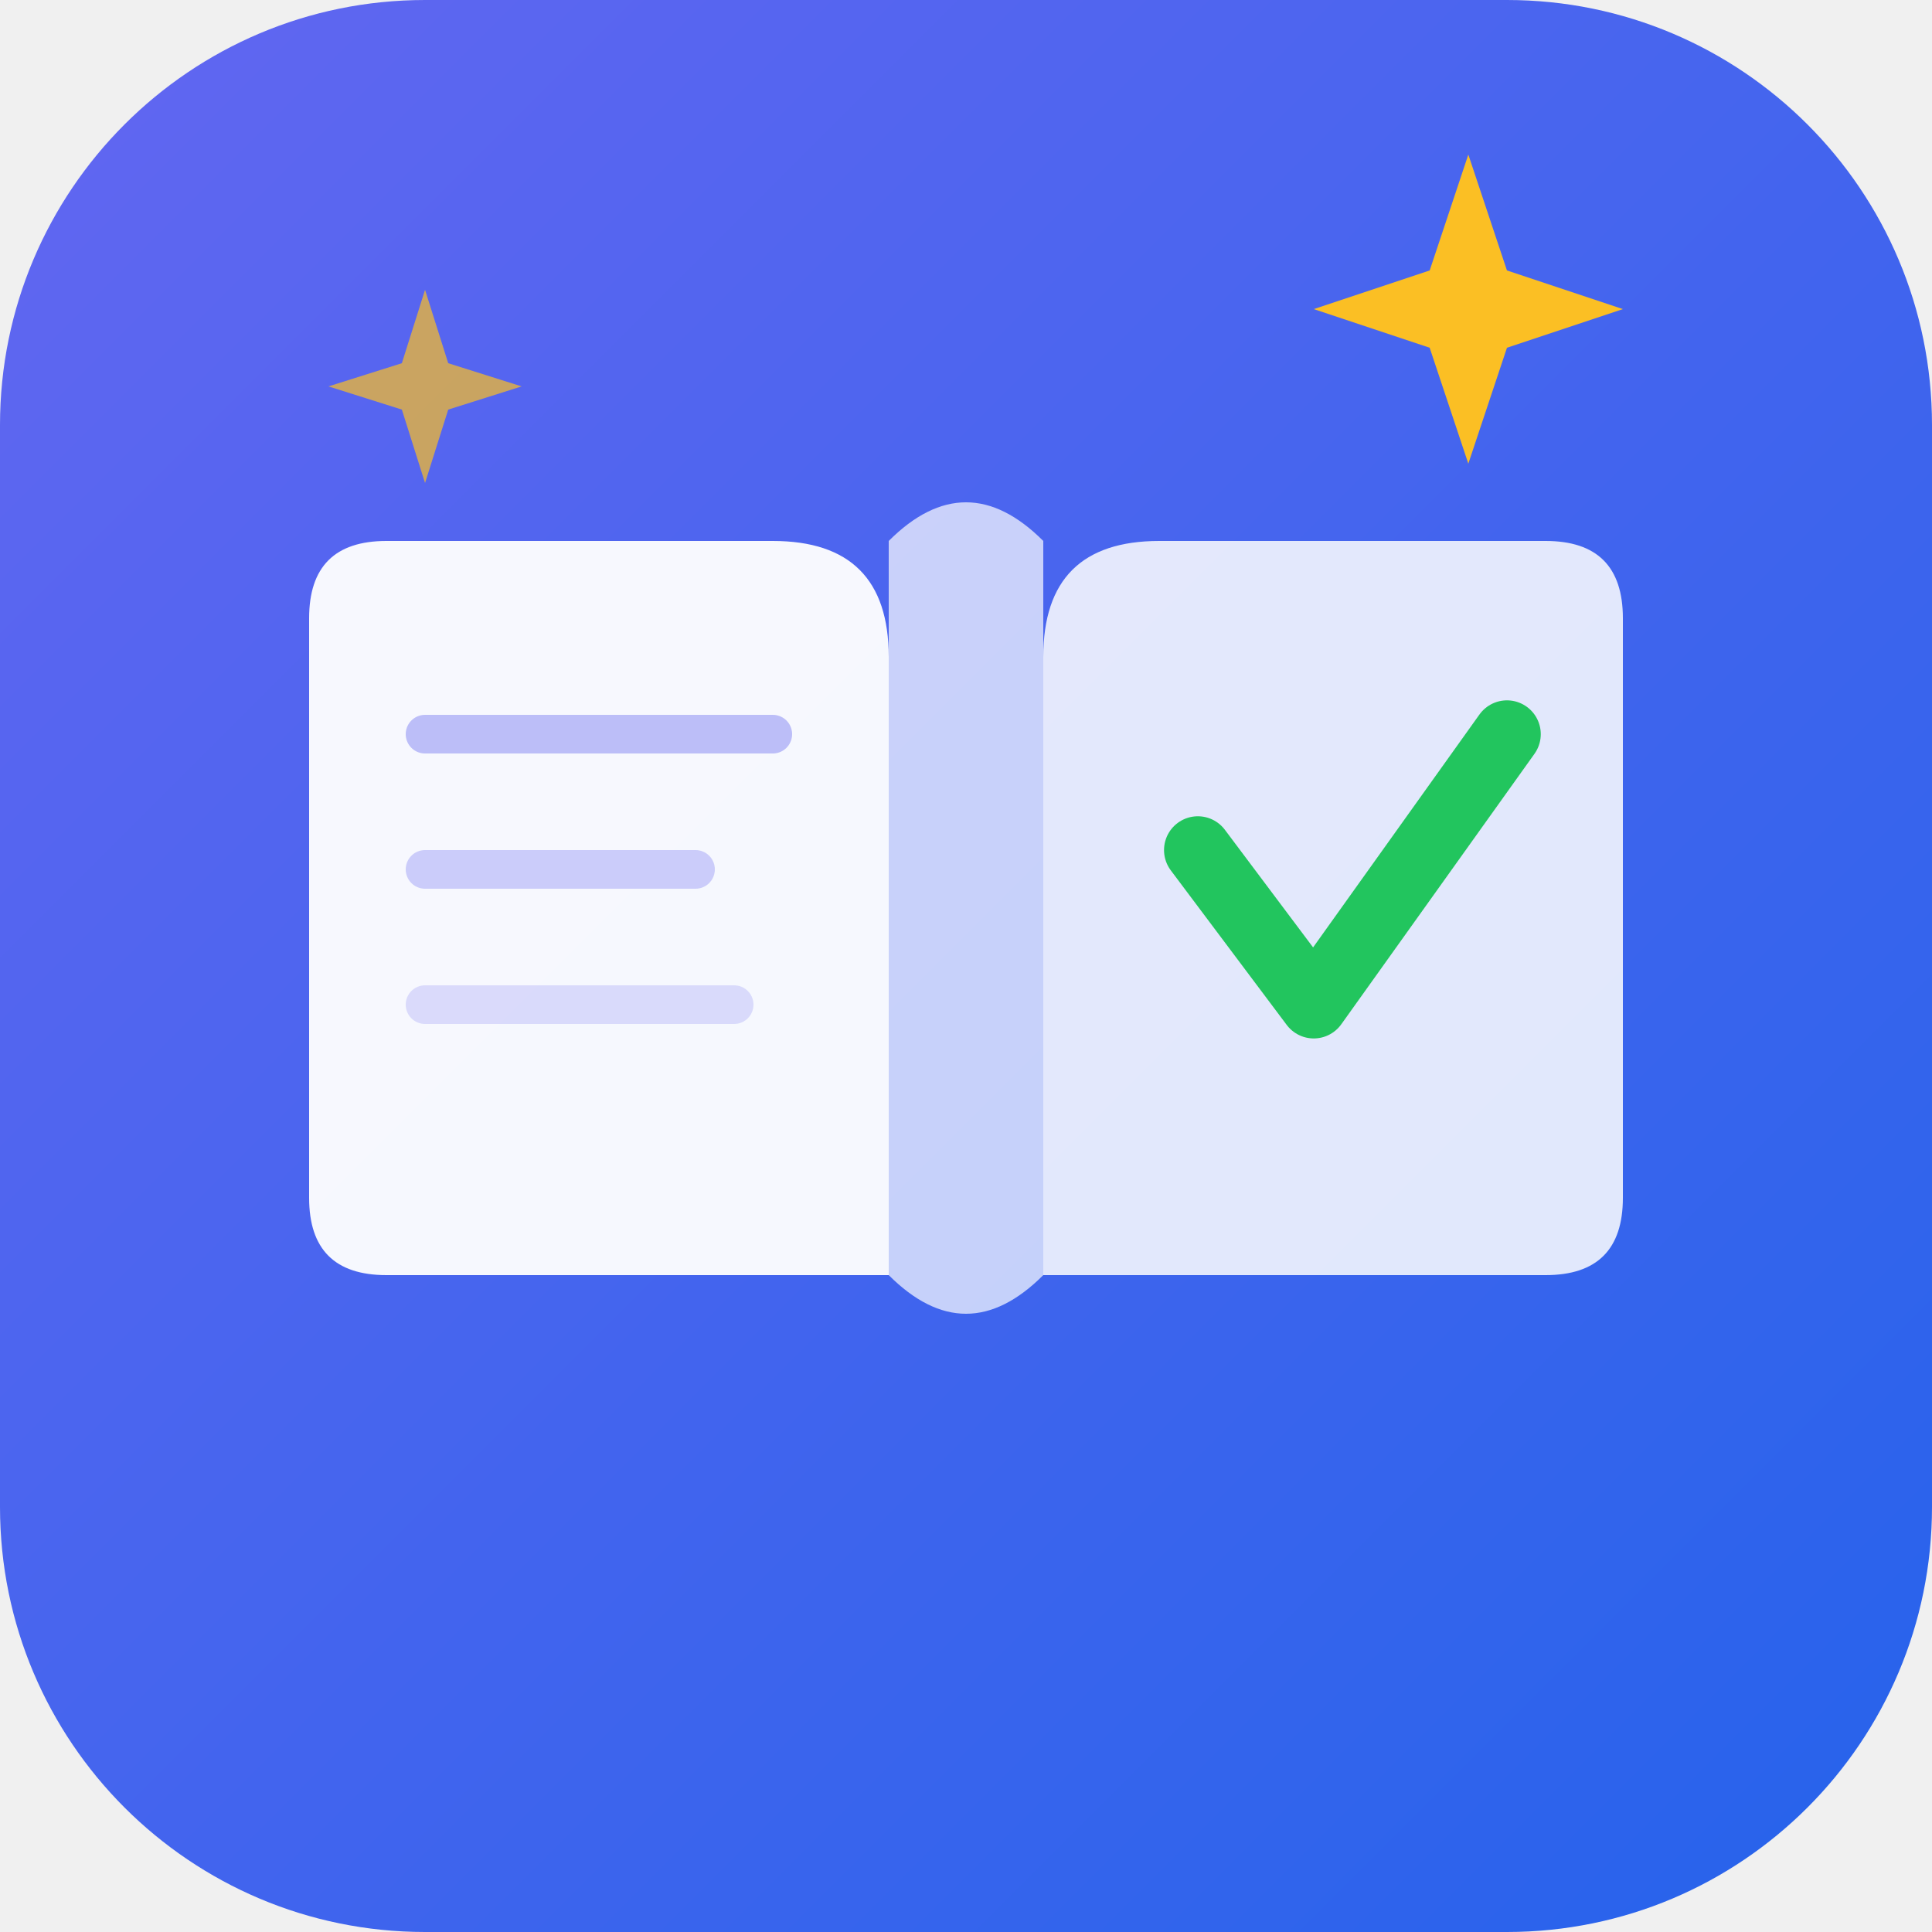
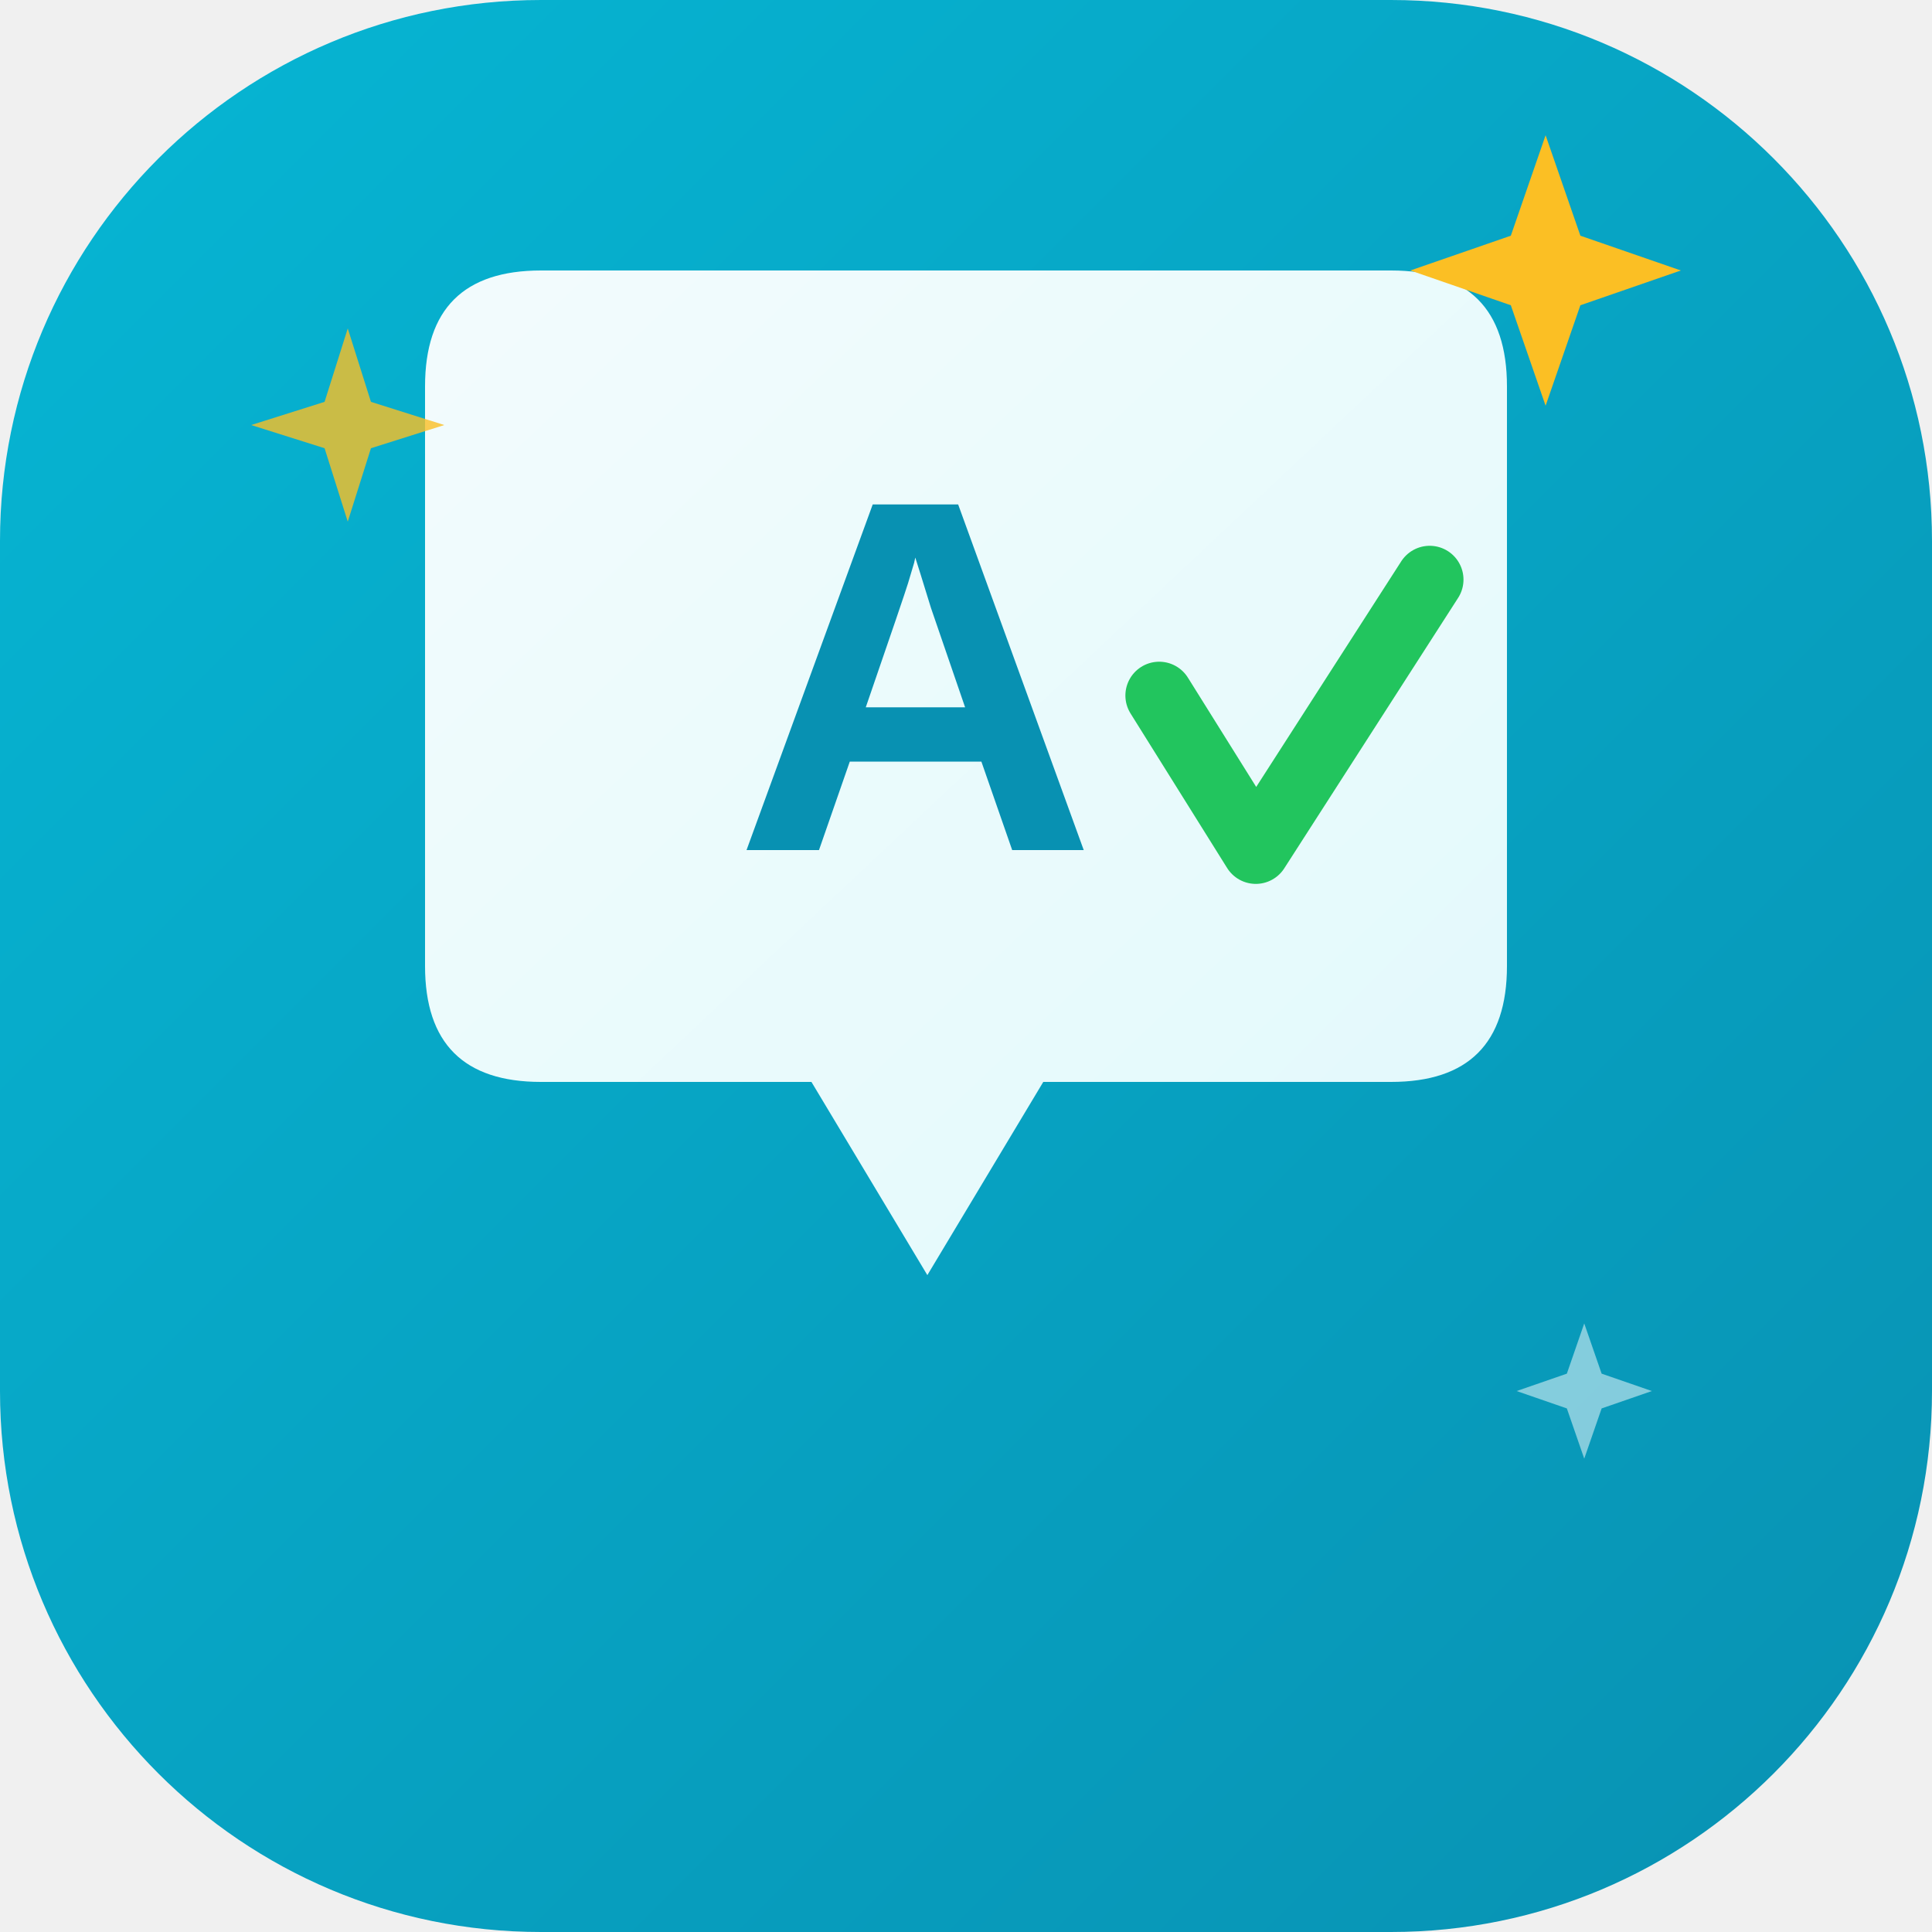
<svg xmlns="http://www.w3.org/2000/svg" viewBox="0 0 100 100">
  <defs>
    <linearGradient id="bg" x1="0%" y1="0%" x2="100%" y2="100%">
-       <stop offset="0%" stop-color="#6366f1" />
-       <stop offset="100%" stop-color="#2563eb" />
+       <stop offset="0%" stop-color="#06b6d4" />
+       <stop offset="100%" stop-color="#0891b2" />
+     </linearGradient>
+     <linearGradient id="bubble" x1="0%" y1="0%" x2="100%" y2="100%">
+       <stop offset="0%" stop-color="#ffffff" />
+       <stop offset="100%" stop-color="#ecfeff" />
    </linearGradient>
  </defs>
-   <rect width="100" height="100" rx="22" fill="url(#bg)" />
-   <g transform="translate(50,48)">
-     <path d="M-4,18 L-4,-14 Q-4,-20 -10,-20 L-30,-20 Q-34,-20 -34,-16 L-34,14 Q-34,18 -30,18 Z" fill="white" opacity="0.95" />
-     <path d="M4,18 L4,-14 Q4,-20 10,-20 L30,-20 Q34,-20 34,-16 L34,14 Q34,18 30,18 Z" fill="white" opacity="0.85" />
-     <path d="M-4,-20 Q0,-24 4,-20 L4,18 Q0,22 -4,18 Z" fill="white" opacity="0.7" />
-     <line x1="-28" y1="-10" x2="-10" y2="-10" stroke="#6366f1" stroke-width="2" stroke-linecap="round" opacity="0.4" />
-     <line x1="-28" y1="-3" x2="-14" y2="-3" stroke="#6366f1" stroke-width="2" stroke-linecap="round" opacity="0.3" />
-     <line x1="-28" y1="4" x2="-12" y2="4" stroke="#6366f1" stroke-width="2" stroke-linecap="round" opacity="0.2" />
-     <path d="M12,-4 L18,4 L28,-10" stroke="#22c55e" stroke-width="3.5" stroke-linecap="round" stroke-linejoin="round" fill="none" />
+   <rect width="100" height="100" rx="28" fill="url(#bg)" />
+   <g transform="translate(50,42)">
+     <path d="M-28,-22 Q-28,-28 -22,-28 L22,-28 Q28,-28 28,-22 L28,8 Q28,14 22,14 L4,14 L-2,24 L-8,14 L-22,14 Q-28,14 -28,8 Z" fill="url(#bubble)" opacity="0.95" />
+     <text x="-12" y="2" font-family="Arial, sans-serif" font-weight="900" font-size="26" fill="#0891b2">A</text>
+     <path d="M10,-6 L15,2 L24,-12" stroke="#22c55e" stroke-width="3.5" stroke-linecap="round" stroke-linejoin="round" fill="none" />
  </g>
-   <g transform="translate(76,16)">
-     <path d="M0,-8 L2,-2 L8,0 L2,2 L0,8 L-2,2 L-8,0 L-2,-2 Z" fill="#fbbf24" />
+   <g transform="translate(80,14)">
+     <path d="M0,-7 L1.8,-1.8 L7,0 L1.8,1.8 L0,7 L-1.8,1.8 L-7,0 L-1.8,-1.8 Z" fill="#fbbf24" />
  </g>
-   <g transform="translate(22,20)">
-     <path d="M0,-5 L1.2,-1.2 L5,0 L1.2,1.2 L0,5 L-1.2,1.2 L-5,0 L-1.2,-1.2 Z" fill="#fbbf24" opacity="0.7" />
+   <g transform="translate(18,22)">
+     <path d="M0,-5 L1.2,-1.2 L5,0 L1.2,1.2 L0,5 L-1.2,1.2 L-5,0 L-1.2,-1.2 Z" fill="#fbbf24" opacity="0.8" />
+   </g>
+   <g transform="translate(82,72)">
+     <path d="M0,-3.5 L0.9,-0.9 L3.5,0 L0.9,0.9 L0,3.5 L-0.9,0.9 L-3.5,0 L-0.9,-0.9 Z" fill="white" opacity="0.5" />
  </g>
</svg>
